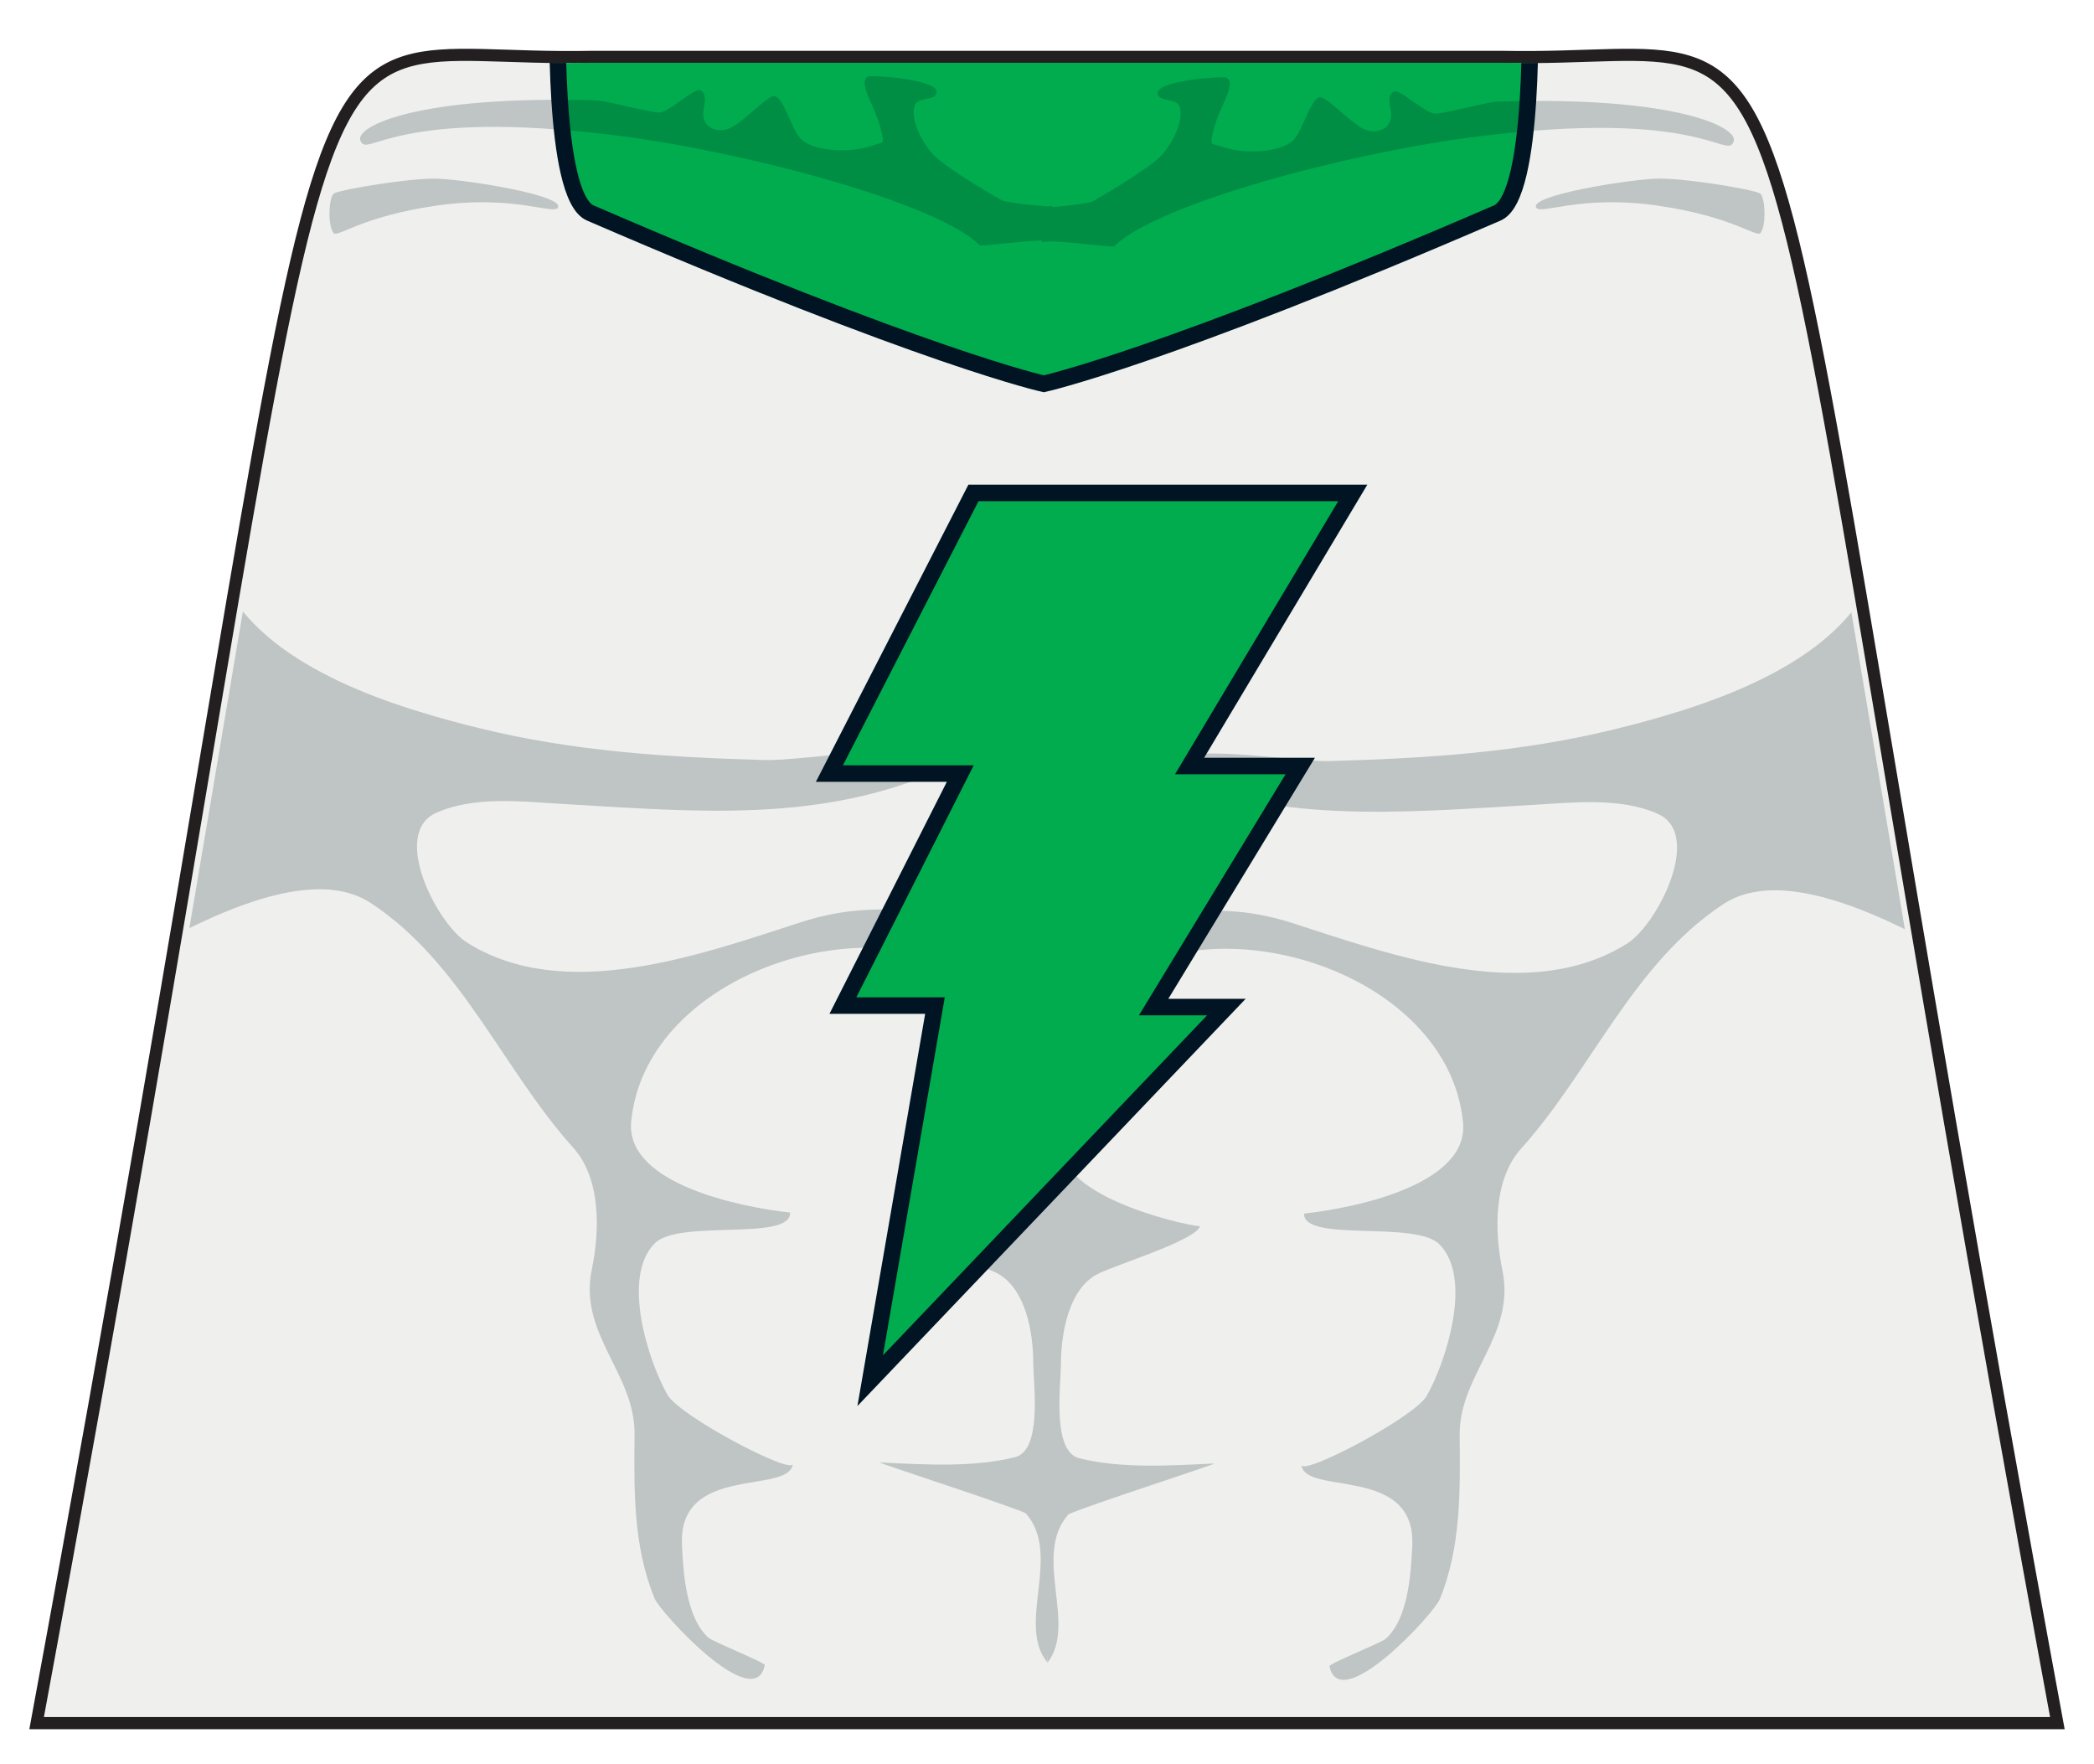
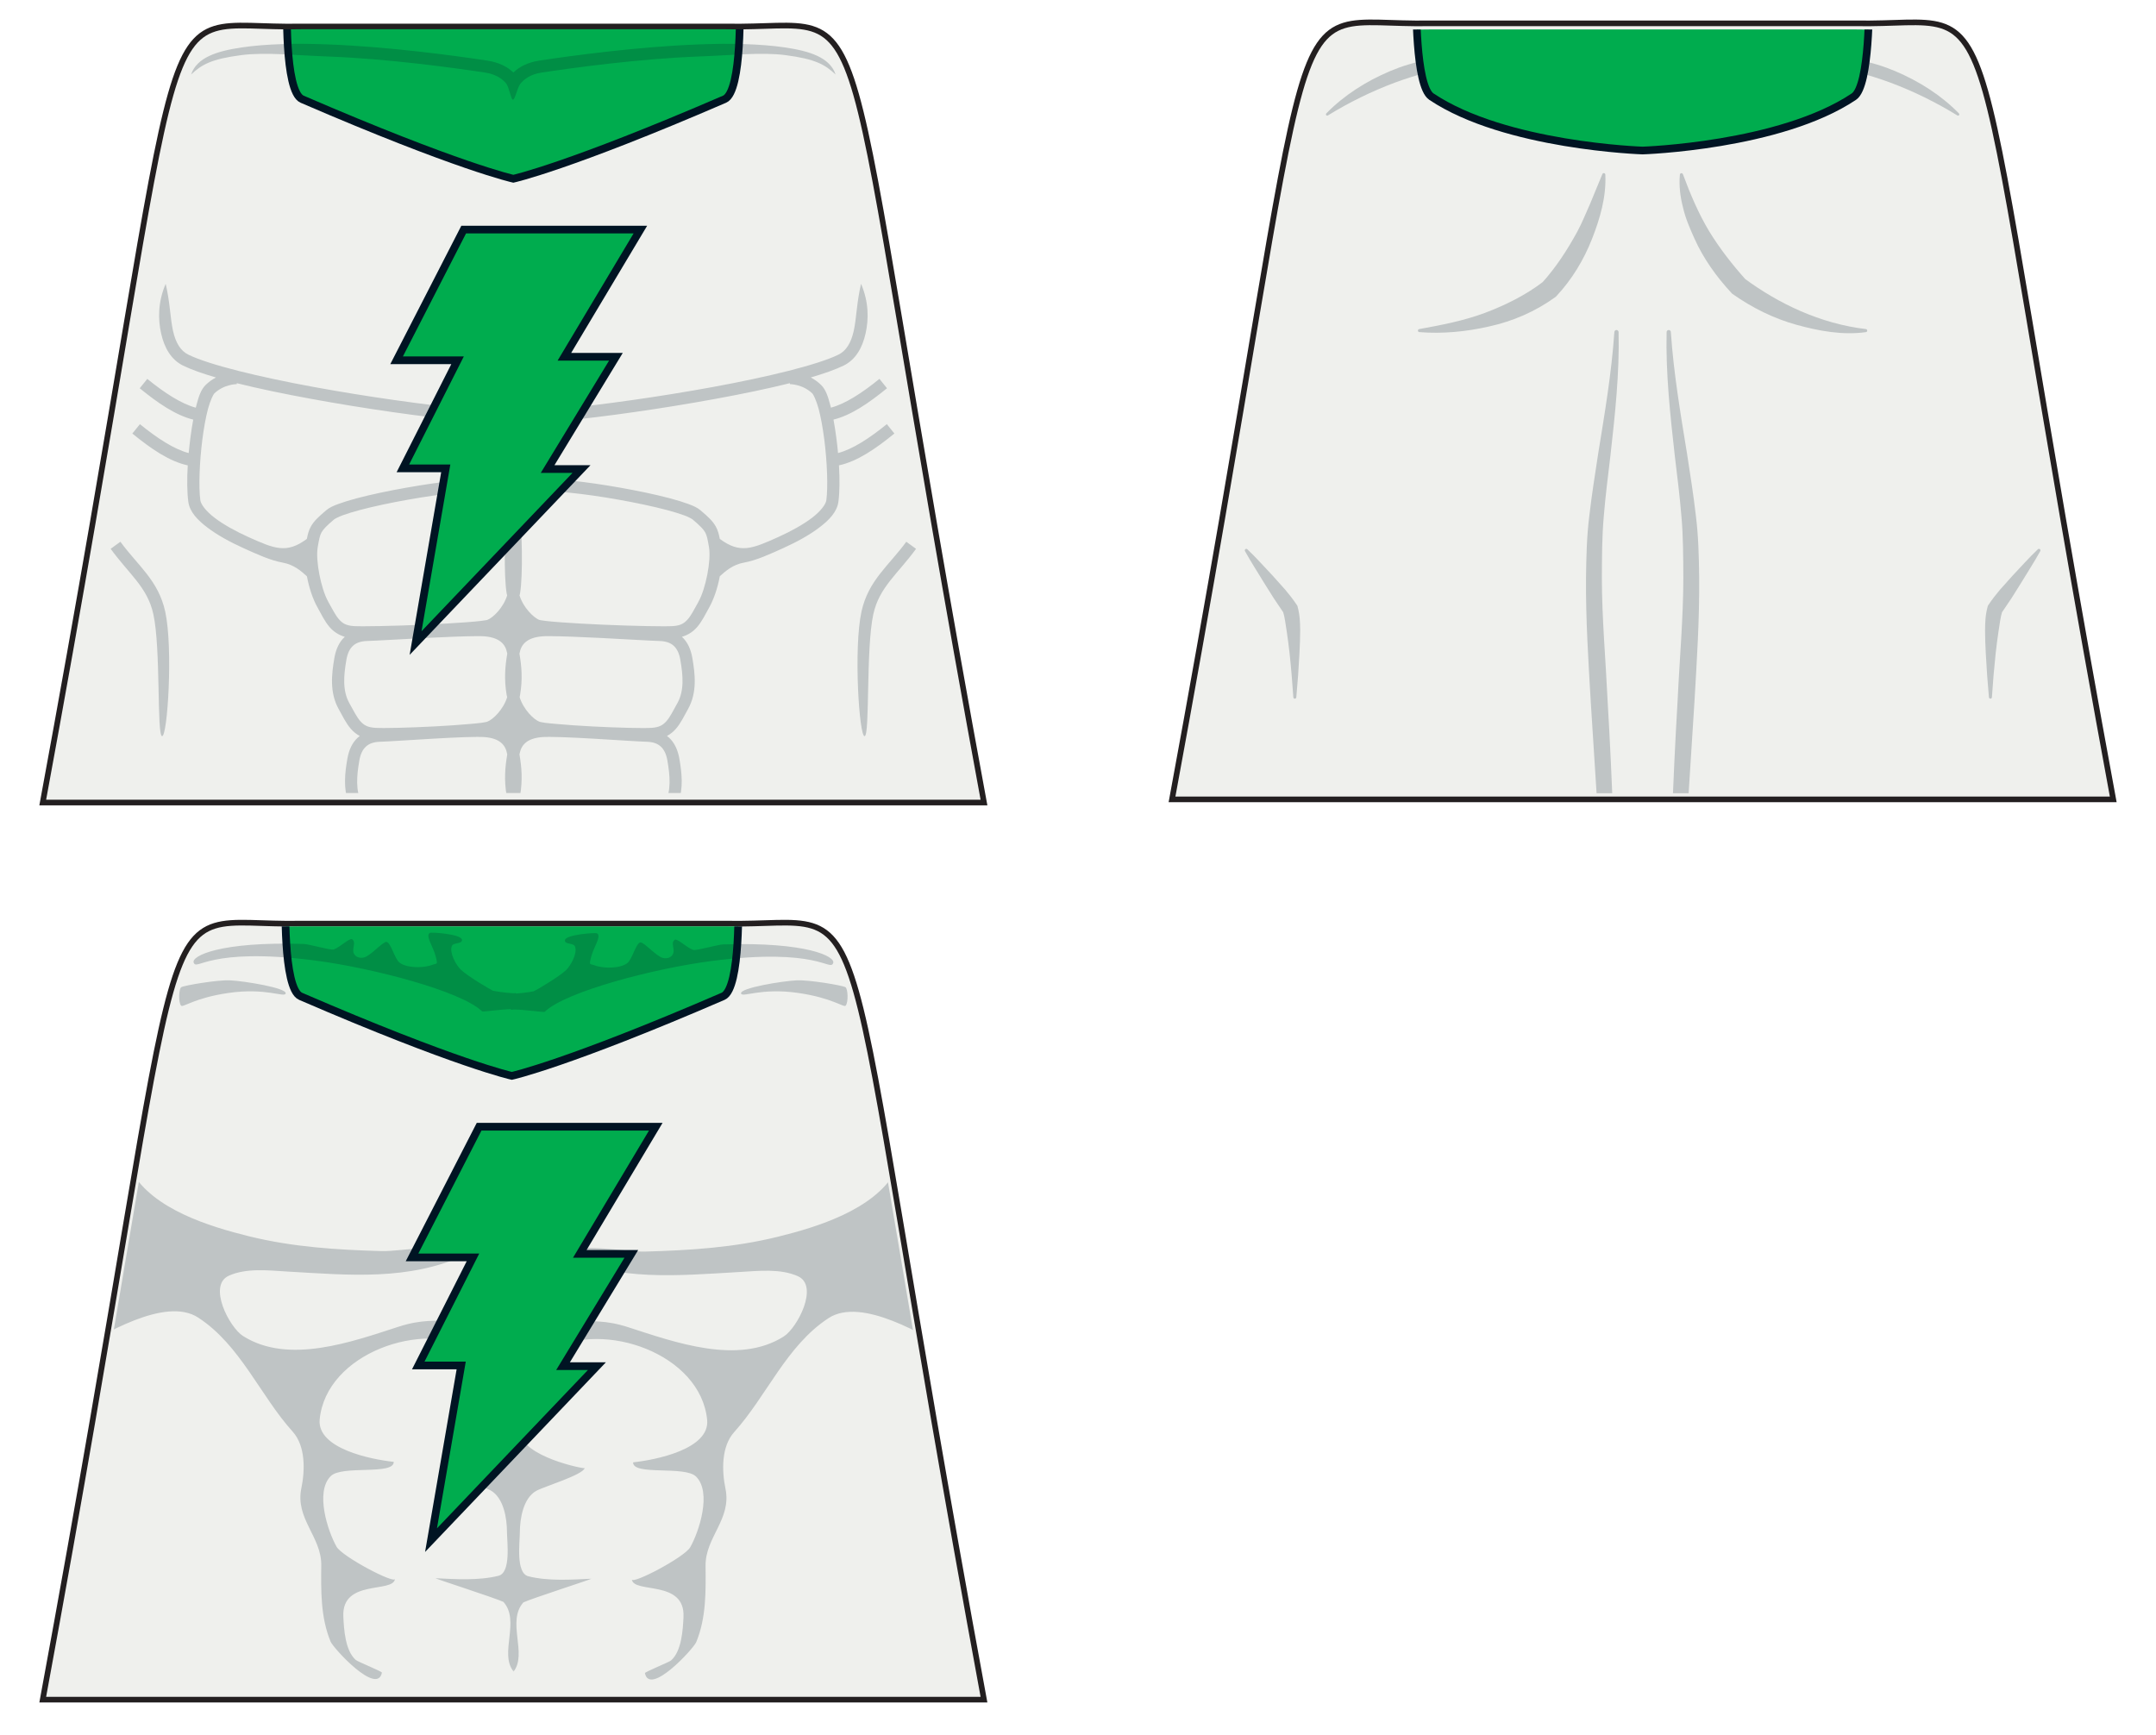
- <svg xmlns="http://www.w3.org/2000/svg" xmlns:xlink="http://www.w3.org/1999/xlink" version="1.1" x="0px" y="0px" width="53.857px" height="45.354px" viewBox="0 0.233 53.857 45.354" enable-background="new 0 0.233 53.857 45.354" xml:space="preserve" id="svg2">
-   <defs id="defs31" />
-   <g id="base">
+ <svg xmlns="http://www.w3.org/2000/svg" xmlns:xlink="http://www.w3.org/1999/xlink" version="1.1" x="0px" y="0px" width="119.049px" height="95.794px" viewBox="-1.418 0.233 119.049 95.794" enable-background="new -1.418 0.233 119.049 95.794" xml:space="preserve" id="svg2">
+   <defs id="defs83" />
+   <g id="front">
    <path id="torso_1_" connector-curvature="0" fill="#EFF0ED" stroke="#231F20" stroke-width="0.312" d="M0.942,44.551   C9.675-2.741,6.284,1.873,15.21,1.696h23.439c8.927,0.177,5.535-4.438,14.266,42.855H0.942z" />
+     <g id="front_1_">
+       <defs id="defs7">
+         <path id="clipping_mask_2_" d="M1.35,44.025C3.293,33.487,4.645,25.46,5.635,19.58C8.405,3.139,8.631,1.795,11.978,1.795     c0.332,0,0.691,0.013,1.085,0.025c0.48,0.016,1.01,0.033,1.597,0.033c0.181,0,0.365-0.002,0.557-0.006H38.65     c0.184,0.004,0.37,0.006,0.55,0.006c0.587,0,1.116-0.018,1.597-0.033c0.394-0.013,0.753-0.025,1.085-0.025     c3.348,0,3.574,1.343,6.34,17.771c0.99,5.884,2.342,13.913,4.285,24.458H1.35z" />
+       </defs>
+       <clipPath id="clipping_mask_4_">
+         <use xlink:href="#clipping_mask_2_" overflow="visible" id="use11" />
+       </clipPath>
+       <path id="collar_2_" clip-path="url(#clipping_mask_4_)" fill="#00AC4E" stroke="#001423" stroke-width="0.425" d="M39.425,0.233    H27.011h-0.167H14.432c0,0-0.162,5.048,0.833,5.478c8.623,3.728,11.663,4.393,11.663,4.393s3.039-0.665,11.663-4.393    C39.587,5.28,39.425,0.233,39.425,0.233z" />
+       <path id="muscles" connector-curvature="0" nodetypes="scscssscscssscsccsscsssscsscscccccsccccsssscsscssscssccccscsssccccccccccccssscsccccsscssscsscssssccccscccccscsscssssscccsssssccsssccsssssccsssssssssscssssssssssccsssssccssscsssccsccsssssccccssssssssssssssccccsssssccsccsssccsssccsssccscscccccssssssccsssssssssccsssssscccccscs" opacity="0.2" clip-path="url(#clipping_mask_4_)" fill="#001423" d="    M14.765,2.653c-0.204,0.003-0.408,0.01-0.606,0.016c-0.797,0.025-1.551,0.082-2.233,0.184c-1.367,0.203-2.477,0.551-2.793,1.496    c0.588-0.553,1.116-0.856,2.771-1.072c1.301-0.171,3.034,0.012,4.713,0.073c3.356,0.122,6.952,0.619,8.776,0.894    c0.594,0.09,0.964,0.379,1.15,0.612c0.152,0.224,0.257,0.858,0.352,0.88c0.127,0.028,0.236-0.629,0.417-0.875    c0.186-0.233,0.552-0.526,1.151-0.617c1.824-0.274,5.419-0.771,8.776-0.894c1.678-0.062,3.411-0.244,4.712-0.073    c1.655,0.216,2.184,0.52,2.772,1.072c-0.317-0.945-1.427-1.293-2.793-1.496c-0.684-0.102-1.438-0.158-2.233-0.184    C39.3,2.657,38.889,2.65,38.473,2.653c-0.415,0.004-0.834,0.017-1.26,0.031c-3.405,0.125-7.015,0.618-8.85,0.895    c-0.628,0.095-1.113,0.344-1.434,0.659c-0.319-0.316-0.809-0.563-1.438-0.659c-1.836-0.276-5.445-0.77-8.85-0.895    c-0.426-0.015-0.846-0.027-1.261-0.031C15.175,2.652,14.969,2.65,14.765,2.653L14.765,2.653z M7.73,15.907    c-0.43,1.003-0.427,1.951-0.251,2.74c0.176,0.79,0.551,1.451,1.208,1.773c0.457,0.224,1.084,0.443,1.82,0.659    c-0.188,0.099-0.38,0.229-0.56,0.402c-0.275,0.267-0.395,0.655-0.528,1.161c-0.009,0.033-0.018,0.07-0.026,0.104    c-0.791-0.21-1.718-0.808-2.678-1.59l-0.418,0.518c0.998,0.813,1.976,1.49,2.955,1.731c-0.06,0.318-0.112,0.656-0.157,1.004    c-0.035,0.279-0.068,0.561-0.094,0.843c-0.795-0.206-1.728-0.809-2.693-1.596l-0.419,0.518c1.033,0.842,2.046,1.541,3.06,1.758    c-0.045,0.771-0.038,1.487,0.031,2.008c0.075,0.558,0.502,1.005,1.052,1.423c0.549,0.418,1.252,0.803,1.987,1.135    c0.735,0.333,1.489,0.682,2.181,0.806c0.604,0.108,1.011,0.463,1.329,0.753c0.119,0.634,0.325,1.257,0.586,1.721    c0.219,0.392,0.395,0.774,0.68,1.099c0.204,0.232,0.479,0.421,0.826,0.523c-0.311,0.282-0.492,0.686-0.575,1.166    c-0.153,0.884-0.275,1.909,0.24,2.829c0.22,0.392,0.396,0.774,0.681,1.099c0.131,0.149,0.291,0.28,0.48,0.382    c-0.036,0.027-0.07,0.054-0.104,0.084c-0.313,0.282-0.496,0.688-0.58,1.172c-0.134,0.767-0.237,1.635,0.073,2.452h0.727    c-0.358-0.682-0.285-1.507-0.142-2.338V42.24c0.067-0.385,0.196-0.626,0.372-0.784c0.175-0.158,0.413-0.252,0.784-0.262    c0.454-0.013,1.657-0.096,2.882-0.167c1.226-0.072,2.495-0.125,2.897-0.089c0.433,0.038,0.713,0.153,0.895,0.309    c0.182,0.154,0.288,0.357,0.34,0.643c0.001,0.002,0,0.004,0,0.006c-0.115,0.666-0.186,1.401-0.031,2.29    c0.004,0.02,0.012,0.039,0.016,0.058c-0.05,0.119-0.111,0.231-0.183,0.34h0.287h0.497h0.288c-0.072-0.108-0.134-0.221-0.184-0.34    c0.004-0.019,0.012-0.038,0.016-0.058c0.155-0.889,0.084-1.624-0.031-2.29c0-0.002,0-0.004,0-0.006    c0.052-0.285,0.158-0.488,0.34-0.643c0.182-0.155,0.462-0.271,0.895-0.309c0.402-0.036,1.673,0.017,2.897,0.089    c1.225,0.071,2.429,0.154,2.882,0.167c0.371,0.01,0.609,0.104,0.784,0.262c0.176,0.158,0.305,0.399,0.372,0.784v0.005    c0.144,0.831,0.217,1.656-0.142,2.338h0.728c0.311-0.817,0.206-1.686,0.073-2.452c-0.084-0.483-0.268-0.89-0.581-1.172    c-0.033-0.03-0.068-0.057-0.104-0.084c0.189-0.102,0.351-0.232,0.481-0.382c0.285-0.324,0.46-0.707,0.68-1.099    c0.516-0.92,0.394-1.945,0.24-2.829c-0.083-0.48-0.265-0.884-0.575-1.166c0.348-0.103,0.622-0.291,0.826-0.523    c0.285-0.324,0.461-0.707,0.681-1.099c0.26-0.464,0.466-1.087,0.585-1.721c0.318-0.29,0.725-0.645,1.329-0.753    c0.691-0.124,1.445-0.473,2.181-0.806c0.735-0.332,1.438-0.717,1.987-1.135c0.55-0.418,0.977-0.865,1.052-1.423    c0.069-0.521,0.076-1.236,0.031-2.008c1.014-0.218,2.026-0.916,3.06-1.758l-0.418-0.518c-0.967,0.787-1.899,1.39-2.694,1.596    c-0.025-0.282-0.058-0.563-0.094-0.843c-0.045-0.348-0.098-0.686-0.157-1.004c0.979-0.241,1.957-0.917,2.955-1.731l-0.418-0.518    c-0.96,0.782-1.887,1.38-2.678,1.59c-0.009-0.034-0.018-0.071-0.026-0.104c-0.134-0.506-0.253-0.895-0.528-1.161    c-0.18-0.173-0.372-0.304-0.56-0.402c0.736-0.216,1.363-0.436,1.82-0.659c0.657-0.322,1.032-0.983,1.208-1.773    c0.176-0.789,0.18-1.737-0.251-2.74c-0.243,1.027-0.252,1.918-0.403,2.594c-0.15,0.676-0.42,1.109-0.847,1.318    c-1.163,0.569-3.936,1.236-6.914,1.783c-2.979,0.547-6.191,0.991-8.343,1.198c-0.588,0.057-1.042-0.184-1.412-0.592    c-0.37-0.407-1.143-1.653-1.25-2.186l-0.026,0.162l-0.031-0.162c-0.107,0.532-0.88,1.778-1.25,2.186    c-0.37,0.408-0.824,0.648-1.412,0.592c-2.151-0.207-5.363-0.651-8.342-1.198c-2.979-0.547-5.752-1.214-6.915-1.783    c-0.426-0.209-0.696-0.643-0.847-1.318S7.973,16.934,7.73,15.907L7.73,15.907z M26.93,21.252c0.157,0.502,0.411,1.001,0.779,1.407    c0.475,0.523,1.16,0.888,1.972,0.81c2.18-0.208,5.401-0.657,8.4-1.208c1.481-0.271,2.897-0.563,4.116-0.868v0.053    c0,0,0.703-0.006,1.244,0.518c0.048,0.046,0.223,0.389,0.346,0.853c0.122,0.463,0.229,1.054,0.309,1.678    c0.16,1.247,0.212,2.635,0.115,3.357c-0.031,0.232-0.309,0.608-0.795,0.979c-0.487,0.37-1.153,0.738-1.857,1.057    c-1.44,0.646-2.107,0.939-3.231,0.104c-0.05-0.258-0.104-0.47-0.22-0.68c-0.165-0.298-0.419-0.539-0.853-0.905    c-0.174-0.146-0.386-0.24-0.67-0.345c-0.284-0.105-0.629-0.21-1.02-0.314c-0.782-0.207-1.744-0.409-2.71-0.58    c-0.965-0.172-1.936-0.313-2.729-0.393c-0.397-0.04-0.749-0.062-1.041-0.068c-0.073-0.001-0.14-0.005-0.204-0.005    c-0.194,0-0.357,0.014-0.507,0.058c-0.494,0.145-0.881,0.287-1.188,0.518c-0.099,0.074-0.182,0.162-0.257,0.257    c-0.075-0.095-0.162-0.183-0.261-0.257c-0.307-0.23-0.694-0.373-1.188-0.518c-0.15-0.044-0.313-0.058-0.508-0.058    c-0.064,0-0.131,0.004-0.204,0.005c-0.292,0.006-0.644,0.028-1.04,0.068c-0.794,0.08-1.766,0.221-2.73,0.393    c-0.966,0.171-1.927,0.373-2.709,0.58c-0.392,0.104-0.736,0.209-1.021,0.314c-0.283,0.104-0.496,0.198-0.669,0.345    c-0.435,0.366-0.688,0.607-0.853,0.905c-0.116,0.21-0.171,0.422-0.22,0.68c-1.125,0.835-1.792,0.542-3.232-0.104    c-0.704-0.318-1.37-0.687-1.856-1.057c-0.487-0.37-0.765-0.746-0.795-0.979c-0.098-0.723-0.045-2.11,0.114-3.357    c0.08-0.624,0.187-1.215,0.309-1.678c0.123-0.464,0.298-0.807,0.346-0.853c0.542-0.523,1.245-0.518,1.245-0.518v-0.053    c1.219,0.305,2.635,0.597,4.116,0.868c2.999,0.551,6.22,1,8.399,1.208c0.812,0.078,1.498-0.287,1.972-0.81    C26.514,22.253,26.773,21.754,26.93,21.252L26.93,21.252z M24.786,27.376c0.265-0.006,0.468,0.015,0.508,0.026    c0.467,0.136,0.785,0.267,0.973,0.408c0.188,0.141,0.273,0.274,0.324,0.554c0.001,0.005-0.001,0.017,0,0.021    c-0.139,0.961-0.204,3.627-0.031,4.623c0.006,0.036,0.019,0.069,0.026,0.104c-0.206,0.672-0.777,1.24-1.109,1.36    c0.016-0.006-0.151,0.028-0.36,0.052c-0.209,0.024-0.488,0.05-0.811,0.073c-0.646,0.048-1.468,0.095-2.307,0.131    c-1.679,0.074-3.46,0.108-3.886,0.079c-0.429-0.031-0.622-0.155-0.816-0.377c-0.193-0.221-0.365-0.564-0.597-0.979v-0.005    c-0.395-0.705-0.701-2.266-0.575-2.991v-0.006c0.075-0.43,0.115-0.644,0.21-0.815c0.095-0.173,0.276-0.363,0.695-0.717    c0.04-0.033,0.223-0.136,0.476-0.229s0.58-0.193,0.957-0.293c0.755-0.201,1.706-0.401,2.657-0.57s1.907-0.305,2.678-0.382    C24.183,27.406,24.522,27.382,24.786,27.376L24.786,27.376z M29.07,27.376c0.265,0.006,0.604,0.029,0.988,0.068    c0.771,0.077,1.727,0.212,2.678,0.382c0.951,0.169,1.902,0.369,2.657,0.569c0.377,0.101,0.704,0.199,0.957,0.293    s0.436,0.196,0.476,0.23c0.419,0.354,0.601,0.544,0.696,0.717c0.095,0.172,0.135,0.386,0.209,0.815v0.005    c0.126,0.727-0.181,2.287-0.575,2.992v0.005c-0.231,0.413-0.402,0.758-0.597,0.979s-0.388,0.346-0.815,0.376    c-0.427,0.03-2.208-0.005-3.887-0.078c-0.839-0.037-1.661-0.083-2.306-0.131c-0.323-0.023-0.602-0.049-0.812-0.073    c-0.209-0.023-0.376-0.058-0.36-0.053c-0.332-0.119-0.903-0.688-1.109-1.359c0.009-0.035,0.021-0.069,0.026-0.104    c0.174-0.996,0.108-3.662-0.031-4.624c0.001-0.005-0.001-0.017,0-0.021c0.052-0.28,0.137-0.413,0.324-0.555    c0.188-0.141,0.506-0.271,0.973-0.408C28.602,27.391,28.805,27.37,29.07,27.376L29.07,27.376z M5.23,30.149L4.692,30.54    c1.027,1.409,2.031,2.12,2.358,3.609c0.417,1.896,0.184,6.697,0.481,6.736s0.618-4.852,0.173-6.883    C7.326,32.281,6.193,31.468,5.23,30.149L5.23,30.149z M48.626,30.149c-0.963,1.319-2.096,2.132-2.474,3.854    c-0.446,2.031-0.126,6.922,0.172,6.883c0.299-0.039,0.065-4.84,0.481-6.736c0.327-1.489,1.331-2.2,2.359-3.609L48.626,30.149z     M24.881,35.363c0.214-0.001,0.377,0.002,0.476,0.011c0.433,0.039,0.713,0.159,0.895,0.313s0.288,0.353,0.34,0.639    c0.001,0.001,0,0.003,0,0.005c-0.115,0.667-0.186,1.406-0.031,2.296c0.006,0.036,0.019,0.069,0.026,0.104    c-0.206,0.672-0.777,1.24-1.109,1.36c-0.003,0.001-0.137,0.033-0.313,0.058c-0.177,0.023-0.413,0.044-0.68,0.067    c-0.534,0.048-1.212,0.095-1.904,0.131c-1.384,0.073-2.854,0.109-3.289,0.078c-0.429-0.03-0.627-0.155-0.821-0.376    c-0.194-0.222-0.364-0.568-0.597-0.983c-0.388-0.693-0.315-1.533-0.167-2.385v-0.006c0.066-0.381,0.196-0.627,0.371-0.784    c0.176-0.158,0.419-0.251,0.79-0.262c0.451-0.012,1.828-0.096,3.232-0.167C23.151,35.408,24.237,35.366,24.881,35.363    L24.881,35.363z M28.699,35.363c0.079-0.002,0.17,0,0.276,0c0.644,0.004,1.729,0.046,2.783,0.1    c1.403,0.071,2.781,0.155,3.232,0.167c0.371,0.011,0.614,0.104,0.789,0.262c0.175,0.157,0.305,0.403,0.371,0.784v0.006    c0.148,0.852,0.222,1.691-0.167,2.385c-0.232,0.415-0.401,0.762-0.596,0.983c-0.195,0.221-0.394,0.346-0.821,0.376    c-0.436,0.031-1.906-0.005-3.29-0.078c-0.692-0.036-1.37-0.083-1.904-0.131c-0.267-0.023-0.503-0.044-0.68-0.067    c-0.176-0.024-0.311-0.057-0.313-0.058c-0.331-0.12-0.897-0.689-1.104-1.36c0.007-0.035,0.015-0.068,0.021-0.104    c0.155-0.89,0.084-1.629-0.031-2.296c0-0.002,0-0.003,0-0.005c0.052-0.286,0.158-0.484,0.34-0.639s0.462-0.274,0.895-0.313    C28.55,35.369,28.619,35.365,28.699,35.363L28.699,35.363z" />
+       <polygon id="logo_1_" clip-path="url(#clipping_mask_4_)" fill="#00AC4E" stroke="#001423" stroke-width="0.425" points="    33.942,12.911 24.186,12.911 20.481,20.129 23.847,20.129 20.828,26.096 23.196,26.096 21.53,35.743 30.691,26.134 28.82,26.134     32.592,19.934 29.746,19.934   " />
+     </g>
  </g>
-   <g id="design">
-     <defs id="defs7">
-       <path id="clipping_mask_2_" d="M1.35,44.025C3.293,33.487,4.645,25.46,5.635,19.58C8.405,3.139,8.631,1.795,11.978,1.795    c0.332,0,0.691,0.013,1.085,0.025c0.48,0.016,1.01,0.033,1.597,0.033c0.181,0,0.365-0.002,0.557-0.006H38.65    c0.184,0.004,0.37,0.006,0.55,0.006c0.587,0,1.116-0.018,1.597-0.033c0.394-0.013,0.753-0.025,1.085-0.025    c3.348,0,3.574,1.343,6.34,17.771c0.99,5.884,2.342,13.913,4.285,24.458H1.35z" />
-     </defs>
-     <clipPath id="clipping_mask_1_">
-       <use xlink:href="#clipping_mask_2_" overflow="visible" id="use11" />
-     </clipPath>
-     <path clip-path="url(#clipping_mask_1_)" fill="#00AC4E" stroke="#001423" stroke-width="0.425" d="M39.342,0.233H26.929h-0.167   H14.35c0,0-0.162,5.048,0.833,5.478c8.623,3.728,11.663,4.393,11.663,4.393s3.039-0.665,11.663-4.393   C39.504,5.28,39.342,0.233,39.342,0.233z" id="path13" />
-     <g opacity="0.2" clip-path="url(#clipping_mask_1_)" id="g15">
-       <g id="g17">
-         <path fill="#001423" d="M39.502,5.555c0.069,0.241,1.086-0.33,3.15-0.031c1.917,0.278,2.526,0.83,2.629,0.699     c0.155-0.201,0.119-0.939-0.016-1.017c-0.174-0.102-2.008-0.409-2.686-0.378C41.791,4.865,39.414,5.25,39.502,5.555z" id="path19" />
-         <path fill="#001423" d="M14.356,5.555c-0.069,0.241-1.086-0.33-3.15-0.031c-1.917,0.278-2.527,0.83-2.629,0.699     C8.421,6.022,8.458,5.284,8.591,5.207c0.174-0.102,2.009-0.409,2.686-0.378C12.067,4.865,14.443,5.25,14.356,5.555z" id="path21" />
+   <g id="back_1_">
+     <path id="torso_2_" connector-curvature="0" fill="#EFF0ED" stroke="#231F20" stroke-width="0.312" d="M63.298,44.376   C72.03-2.917,68.639,1.697,77.565,1.521h23.439c8.927,0.176,5.535-4.438,14.266,42.855H63.298z" />
+     <g id="back">
+       <defs id="defs19">
+         <path id="clipping_mask_1_" d="M63.706,44.036c1.942-10.538,3.295-18.564,4.285-24.444c2.77-16.441,2.995-17.785,6.343-17.785     c0.332,0,0.691,0.013,1.085,0.025c0.48,0.016,1.01,0.033,1.597,0.033c0.181,0,0.365-0.002,0.557-0.006h23.434     c0.184,0.004,0.37,0.006,0.55,0.006c0.587,0,1.116-0.018,1.597-0.033c0.394-0.013,0.753-0.025,1.085-0.025     c3.348,0,3.574,1.343,6.34,17.771c0.99,5.883,2.342,13.913,4.285,24.458H63.706z" />
+       </defs>
+       <clipPath id="clipping_mask_5_">
+         <use xlink:href="#clipping_mask_1_" overflow="visible" id="use23" />
+       </clipPath>
+       <g id="muscles_2_" opacity="0.2" clip-path="url(#clipping_mask_5_)">
+         <g id="g26">
+           <path fill="#001423" d="M71.815,6.498c0.988-1.014,2.21-1.781,3.519-2.336c1.305-0.549,2.765-0.866,4.18-0.618      c0.039,0.007,0.065,0.044,0.059,0.083c-0.005,0.029-0.027,0.051-0.055,0.058c-1.364,0.334-2.654,0.642-3.931,1.116      c-1.269,0.477-2.5,1.08-3.68,1.805c-0.032,0.022-0.077,0.015-0.1-0.018C71.789,6.561,71.795,6.522,71.815,6.498z" id="path28" />
+         </g>
+         <g id="g30">
+           <path fill="#001423" d="M76.954,18.405c1.239-0.226,2.462-0.461,3.622-0.894c1.153-0.436,2.26-0.987,3.228-1.729l-0.061,0.055      c0.763-0.847,1.384-1.807,1.931-2.808c0.275-0.502,0.478-1.036,0.717-1.559l0.666-1.616l0.004-0.01      c0.019-0.043,0.067-0.064,0.111-0.046c0.031,0.013,0.051,0.043,0.053,0.075c0.056,1.23-0.29,2.42-0.738,3.559      c-0.449,1.143-1.101,2.226-1.948,3.136l-0.046,0.05l-0.048,0.034c-1.09,0.789-2.341,1.324-3.624,1.606      c-1.281,0.294-2.581,0.417-3.868,0.315c-0.046-0.004-0.081-0.044-0.077-0.091c0.003-0.039,0.032-0.069,0.068-0.076      L76.954,18.405z" id="path32" />
+         </g>
+         <g id="g34">
+           <path fill="#001423" d="M86.851,45.763l-0.433-6.8c-0.132-2.267-0.278-4.535-0.26-6.836c0.016-1.143,0.038-2.282,0.186-3.44      c0.132-1.141,0.312-2.265,0.483-3.388c0.363-2.242,0.743-4.474,0.896-6.732c0.004-0.065,0.06-0.115,0.124-0.111      c0.062,0.004,0.108,0.055,0.11,0.115c0.052,2.287-0.198,4.565-0.451,6.822c-0.136,1.127-0.277,2.253-0.369,3.372      c-0.098,1.102-0.098,2.238-0.104,3.366c0.002,2.244,0.21,4.51,0.316,6.778c0.135,2.268,0.236,4.538,0.33,6.809      c0.011,0.229-0.167,0.423-0.396,0.433C87.058,46.161,86.866,45.988,86.851,45.763z" id="path36" />
+         </g>
+         <g id="g38">
+           <path fill="#001423" d="M67.456,30.564c0.498,0.472,0.947,0.981,1.416,1.477l0.682,0.763c0.224,0.266,0.423,0.517,0.635,0.836      l0.031,0.047l0.012,0.044c0.134,0.498,0.136,0.89,0.143,1.315c0,0.417-0.019,0.83-0.039,1.241      c-0.041,0.821-0.101,1.638-0.175,2.454c-0.004,0.046-0.044,0.079-0.09,0.075c-0.04-0.004-0.072-0.038-0.074-0.077      c-0.055-0.814-0.122-1.629-0.209-2.437c-0.045-0.403-0.097-0.807-0.156-1.202c-0.062-0.384-0.112-0.813-0.206-1.101l0.043,0.091      l-0.549-0.814l-0.54-0.86c-0.35-0.584-0.725-1.149-1.054-1.75c-0.021-0.041-0.007-0.092,0.033-0.113      C67.39,30.533,67.429,30.54,67.456,30.564z" id="path40" />
+         </g>
+         <g id="g42">
+           <path fill="#001423" d="M106.659,6.606c-1.18-0.726-2.411-1.329-3.68-1.805c-1.276-0.474-2.566-0.781-3.931-1.116      c-0.039-0.009-0.063-0.048-0.054-0.087c0.007-0.029,0.03-0.05,0.058-0.055c1.415-0.248,2.875,0.068,4.18,0.618      c1.309,0.556,2.53,1.323,3.519,2.336c0.027,0.028,0.026,0.073-0.001,0.101C106.725,6.622,106.686,6.623,106.659,6.606z" id="path44" />
+         </g>
+         <g id="g46">
+           <path fill="#001423" d="M101.614,18.574c-1.295,0.18-2.589-0.063-3.838-0.406c-1.256-0.347-2.445-0.94-3.521-1.697l-0.03-0.021      l-0.031-0.034c-0.83-0.894-1.553-1.9-2.051-3.015c-0.249-0.555-0.495-1.115-0.629-1.71c-0.154-0.587-0.229-1.198-0.173-1.817      c0.005-0.047,0.047-0.082,0.094-0.078c0.034,0.003,0.063,0.029,0.074,0.059c0.41,1.104,0.859,2.167,1.446,3.144      c0.596,0.973,1.288,1.857,2.033,2.687l-0.094-0.084c1.897,1.404,4.203,2.505,6.717,2.803c0.047,0.005,0.08,0.048,0.074,0.094      C101.682,18.539,101.651,18.569,101.614,18.574z" id="path48" />
+         </g>
+         <g id="g50">
+           <path fill="#001423" d="M90.886,45.718c0.094-2.271,0.195-4.541,0.33-6.809c0.106-2.269,0.314-4.534,0.316-6.778      c-0.007-1.128-0.007-2.265-0.104-3.366c-0.092-1.119-0.233-2.245-0.369-3.372c-0.253-2.257-0.503-4.536-0.451-6.822      c0.001-0.065,0.055-0.116,0.12-0.115c0.062,0.001,0.11,0.051,0.114,0.111c0.152,2.259,0.532,4.491,0.896,6.732      c0.172,1.123,0.352,2.247,0.483,3.388c0.147,1.158,0.17,2.298,0.186,3.44c0.019,2.301-0.128,4.569-0.26,6.836l-0.433,6.8      c-0.015,0.229-0.212,0.402-0.44,0.388C91.049,46.136,90.878,45.943,90.886,45.718z" id="path52" />
+         </g>
+         <g id="g54">
+           <path fill="#001423" d="M111.241,30.665c-0.329,0.601-0.704,1.166-1.054,1.75l-0.54,0.86l-0.549,0.814l0.043-0.091      c-0.094,0.287-0.145,0.717-0.206,1.101c-0.06,0.396-0.111,0.799-0.156,1.202c-0.087,0.808-0.154,1.622-0.209,2.437      c-0.003,0.045-0.041,0.08-0.087,0.077c-0.041-0.002-0.073-0.035-0.077-0.075c-0.074-0.816-0.134-1.633-0.175-2.454      c-0.021-0.411-0.039-0.824-0.039-1.241c0.007-0.426,0.009-0.817,0.143-1.315l0.012-0.044l0.031-0.047      c0.212-0.319,0.411-0.57,0.635-0.836l0.682-0.763c0.469-0.495,0.918-1.005,1.416-1.477c0.034-0.031,0.086-0.029,0.118,0.004      C111.254,30.594,111.258,30.634,111.241,30.665z" id="path56" />
+         </g>
      </g>
-       <path fill="#001423" d="M15.929,3.727c3.214,0.41,8.146,1.707,9.271,2.814c0.037,0.037,1.031-0.11,1.593-0.123v0.036h0.043    c0.051-0.002,0.1-0.012,0.15-0.012c0.543,0,1.633,0.164,1.672,0.125c1.123-1.107,6.057-2.405,9.271-2.814    c5.844-0.744,6.468,0.592,6.659,0.125c0.147-0.36-1.45-1.177-6.071-1.033c-0.302,0.01-1.495,0.359-1.659,0.305    c-0.352-0.118-0.889-0.665-1.026-0.557c-0.229,0.18,0.028,0.494-0.083,0.766c-0.084,0.21-0.334,0.293-0.574,0.231    c-0.364-0.094-1.049-0.896-1.24-0.855c-0.234,0.051-0.443,0.907-0.692,1.124c-0.35,0.306-1.291,0.35-1.854,0.133    c-0.232-0.089-0.299,0.046-0.156-0.489c0.141-0.535,0.581-1.119,0.309-1.272c-0.077-0.044-1.748,0.066-1.767,0.387    c-0.014,0.248,0.477,0.125,0.56,0.348c0.141,0.379-0.24,1.044-0.487,1.289c-0.381,0.377-1.741,1.167-1.79,1.176    c-0.369,0.075-0.779,0.112-0.989,0.127V5.531c-0.08,0.005-0.13,0.008-0.13,0.008s-0.61-0.031-1.132-0.137    c-0.049-0.009-1.409-0.799-1.79-1.176c-0.247-0.244-0.629-0.909-0.487-1.289c0.083-0.223,0.573-0.1,0.56-0.348    c-0.019-0.321-1.689-0.431-1.767-0.387c-0.272,0.153,0.167,0.737,0.309,1.272c0.142,0.536,0.076,0.4-0.156,0.489    c-0.563,0.217-1.505,0.173-1.854-0.133c-0.25-0.216-0.458-1.073-0.692-1.124c-0.192-0.042-0.876,0.761-1.24,0.855    c-0.241,0.062-0.49-0.021-0.575-0.231c-0.11-0.271,0.147-0.585-0.082-0.766c-0.139-0.108-0.675,0.439-1.026,0.557    c-0.164,0.054-1.358-0.295-1.659-0.305C10.72,2.674,9.123,3.491,9.27,3.851C9.461,4.319,10.085,2.983,15.929,3.727z" id="path23" />
-       <path fill="#001423" d="M47.999,15.428c-1.19,2.065-4.269,3.02-6.484,3.564c-2.415,0.594-4.831,0.745-7.308,0.815    c-1.137,0.032-3.854-0.573-4.656,0.205c3.18,1.439,6.4,1.124,9.877,0.922c1.026-0.06,2.243-0.202,3.21,0.231    c1.181,0.53-0.021,2.851-0.785,3.333c-2.509,1.587-6.005,0.318-8.576-0.513c-1.257-0.406-2.011-0.332-3.326-0.333    c-1.573,0-1.813-0.657-3.017-1.105c-0.002,0.065-0.003,0.131-0.004,0.196c-0.003-0.074-0.003-0.149-0.005-0.223    c-1.204,0.449-1.443,1.105-3.017,1.105c-1.316,0.001-2.069-0.073-3.326,0.333c-2.571,0.831-6.068,2.1-8.577,0.513    c-0.763-0.482-1.966-2.804-0.784-3.333c0.967-0.434,2.184-0.291,3.209-0.231c3.478,0.202,6.698,0.517,9.877-0.922    c-0.801-0.778-3.519-0.173-4.655-0.205c-2.477-0.07-4.894-0.221-7.308-0.815c-2.216-0.545-5.295-1.5-6.485-3.564    c-1.268,3.229-2.173,6.643-3.247,9.942c1.61-0.913,5.089-3.084,6.92-1.887c2.327,1.522,3.413,4.299,5.208,6.291    c0.719,0.797,0.688,2.135,0.481,3.134c-0.346,1.671,1.112,2.675,1.1,4.236c-0.014,1.434-0.04,2.876,0.514,4.226    c0.147,0.36,2.571,3.008,2.835,1.717c0.014-0.065-1.331-0.604-1.441-0.7c-0.588-0.517-0.655-1.687-0.689-2.398    c-0.098-2.085,2.76-1.279,2.852-2.078c-0.033,0.284-2.912-1.228-3.226-1.779c-0.481-0.848-1.2-3.026-0.321-3.899    c0.62-0.62,3.496-0.035,3.478-0.787c-1.249-0.135-4.248-0.728-4.089-2.346c0.359-3.647,5.691-5.51,8.671-3.859    c1.654,0.917,1.75,2.873,1.629,4.573c-0.093,1.317-3.521,2.012-3.539,1.95c0.116,0.384,2.253,1.02,2.673,1.255    c0.722,0.403,0.906,1.533,0.908,2.294c0.001,0.547,0.238,2.248-0.471,2.425c-1.094,0.274-2.361,0.187-3.478,0.135    c-0.016,0.024,3.299,1.093,3.753,1.306c0.94,1.052-0.236,2.842,0.547,3.824c0.002-0.066,0.002-0.135,0.004-0.201    c0.002,0.075,0.003,0.152,0.005,0.228c0.783-0.982-0.395-2.772,0.547-3.824c0.453-0.213,3.769-1.281,3.753-1.306    c-1.116,0.052-2.384,0.14-3.478-0.135c-0.709-0.177-0.472-1.878-0.471-2.425c0.002-0.761,0.186-1.891,0.908-2.294    c0.42-0.235,2.557-0.871,2.673-1.255c-0.019,0.062-3.446-0.633-3.54-1.95c-0.12-1.7-0.025-3.656,1.63-4.573    c2.979-1.65,8.312,0.212,8.671,3.859c0.158,1.618-2.84,2.211-4.089,2.346c-0.019,0.752,2.857,0.167,3.478,0.787    c0.879,0.873,0.16,3.052-0.322,3.899c-0.313,0.552-3.191,2.063-3.225,1.779c0.092,0.799,2.949-0.007,2.852,2.078    c-0.034,0.712-0.102,1.882-0.689,2.398c-0.11,0.096-1.455,0.635-1.441,0.7c0.264,1.291,2.688-1.356,2.835-1.717    c0.554-1.35,0.526-2.792,0.514-4.226c-0.013-1.562,1.445-2.565,1.1-4.236c-0.206-0.999-0.237-2.337,0.481-3.134    c1.795-1.992,2.881-4.769,5.207-6.291c1.831-1.198,5.311,0.974,6.92,1.887C50.173,22.072,49.266,18.657,47.999,15.428z" id="path25" />
+       <path id="collar_1_" clip-path="url(#clipping_mask_5_)" fill="#00AC4E" stroke="#001423" stroke-width="0.425" d="M101.78,0.233    H89.367h-0.083h-0.083H76.788c0,0-0.067,4.733,0.833,5.336c4.081,2.733,11.663,2.976,11.663,2.976v0c0,0,7.582-0.242,11.663-2.975    C101.847,4.966,101.78,0.233,101.78,0.233z" />
    </g>
-     <polygon clip-path="url(#clipping_mask_1_)" fill="#00AC4E" stroke="#001423" stroke-width="0.425" points="34.793,12.911    25.037,12.911 21.332,20.129 24.698,20.129 21.679,26.096 24.047,26.096 22.381,35.743 31.542,26.134 29.671,26.134 33.442,19.934    30.596,19.934  " id="polygon27" />
+   </g>
+   <g id="front-alt_1_">
+     <path id="torso_3_" connector-curvature="0" fill="#EFF0ED" stroke="#231F20" stroke-width="0.312" d="M0.942,94.092   C9.675,46.799,6.284,51.414,15.21,51.237h23.439c8.927,0.178,5.535-4.438,14.266,42.855H0.942z" />
+     <g id="front-alt">
+       <defs id="defs62">
+         <path id="clipping_mask_3_" d="M1.35,93.566c1.942-10.538,3.295-18.564,4.285-24.444c2.77-16.441,2.995-17.785,6.343-17.785     c0.332,0,0.691,0.013,1.085,0.025c0.48,0.016,1.01,0.033,1.597,0.033c0.181,0,0.365-0.002,0.557-0.006H38.65     c0.184,0.004,0.37,0.006,0.55,0.006c0.587,0,1.116-0.018,1.597-0.033c0.394-0.013,0.753-0.025,1.085-0.025     c3.348,0,3.574,1.343,6.34,17.771c0.99,5.884,2.342,13.913,4.285,24.458H1.35z" />
+       </defs>
+       <clipPath id="clipping_mask_6_">
+         <use xlink:href="#clipping_mask_3_" overflow="visible" id="use66" />
+       </clipPath>
+       <path id="collar" clip-path="url(#clipping_mask_6_)" fill="#00AC4E" stroke="#001423" stroke-width="0.425" d="M39.342,49.774    H26.928h-0.166H14.35c0,0-0.162,5.048,0.832,5.478c8.623,3.729,11.663,4.393,11.663,4.393s3.039-0.664,11.663-4.393    C39.504,54.821,39.342,49.774,39.342,49.774z" />
+       <g id="muscles_1_" opacity="0.2" clip-path="url(#clipping_mask_6_)">
+         <g id="g70">
+           <path fill="#001423" d="M39.502,55.096c0.069,0.241,1.086-0.33,3.15-0.031c1.917,0.278,2.526,0.83,2.629,0.699      c0.155-0.201,0.119-0.939-0.016-1.016c-0.174-0.102-2.008-0.41-2.686-0.379C41.791,54.406,39.414,54.791,39.502,55.096z" id="path72" />
+           <path fill="#001423" d="M14.356,55.096c-0.069,0.241-1.087-0.33-3.15-0.031c-1.918,0.278-2.527,0.83-2.629,0.699      c-0.156-0.201-0.119-0.939,0.014-1.016c0.175-0.102,2.01-0.41,2.687-0.379C12.067,54.406,14.442,54.791,14.356,55.096z" id="path74" />
+         </g>
+         <path fill="#001423" d="M15.929,53.268c3.214,0.41,8.146,1.707,9.271,2.814c0.037,0.037,1.031-0.109,1.593-0.123v0.035h0.043     c0.051-0.002,0.1-0.012,0.15-0.012c0.543,0,1.633,0.164,1.672,0.126c1.123-1.107,6.057-2.405,9.271-2.814     c5.844-0.743,6.468,0.593,6.659,0.124c0.147-0.359-1.45-1.177-6.071-1.033c-0.302,0.01-1.495,0.359-1.659,0.305     c-0.352-0.117-0.889-0.664-1.026-0.557c-0.229,0.18,0.028,0.494-0.083,0.766c-0.084,0.21-0.334,0.293-0.574,0.231     c-0.364-0.094-1.049-0.896-1.24-0.854c-0.234,0.051-0.443,0.906-0.692,1.123c-0.35,0.306-1.291,0.35-1.854,0.133     c-0.232-0.089-0.299,0.047-0.156-0.489c0.141-0.535,0.581-1.118,0.309-1.272c-0.077-0.043-1.748,0.066-1.767,0.388     c-0.014,0.247,0.477,0.124,0.56,0.348c0.141,0.38-0.24,1.044-0.487,1.288c-0.381,0.377-1.741,1.168-1.79,1.177     c-0.369,0.075-0.779,0.112-0.989,0.128v-0.025c-0.08,0.005-0.13,0.008-0.13,0.008s-0.61-0.031-1.132-0.137     c-0.049-0.01-1.409-0.799-1.79-1.176c-0.247-0.244-0.629-0.91-0.487-1.289c0.083-0.223,0.573-0.1,0.56-0.348     c-0.019-0.32-1.689-0.432-1.767-0.387c-0.272,0.152,0.167,0.736,0.309,1.271s0.076,0.4-0.156,0.489     c-0.563,0.218-1.505,0.173-1.854-0.133c-0.25-0.216-0.458-1.073-0.692-1.124c-0.192-0.041-0.876,0.762-1.24,0.855     c-0.241,0.063-0.49-0.021-0.575-0.231c-0.11-0.271,0.147-0.585-0.082-0.766c-0.139-0.108-0.675,0.439-1.026,0.558     c-0.164,0.054-1.358-0.295-1.659-0.305c-4.621-0.145-6.219,0.673-6.071,1.033C9.461,53.86,10.085,52.524,15.929,53.268z" id="path76" />
+         <path fill="#001423" d="M47.999,64.97c-1.19,2.064-4.269,3.02-6.484,3.564c-2.415,0.594-4.831,0.744-7.308,0.814     c-1.137,0.032-3.854-0.573-4.656,0.205c3.18,1.439,6.4,1.124,9.877,0.922c1.026-0.059,2.243-0.201,3.21,0.232     c1.181,0.529-0.021,2.851-0.785,3.333c-2.509,1.587-6.005,0.318-8.576-0.513c-1.257-0.406-2.011-0.332-3.326-0.333     c-1.573,0-1.813-0.657-3.017-1.105c-0.002,0.065-0.003,0.132-0.004,0.196c-0.003-0.074-0.003-0.148-0.005-0.223     c-1.204,0.449-1.443,1.105-3.017,1.105c-1.316,0.001-2.069-0.073-3.326,0.333c-2.571,0.831-6.068,2.1-8.577,0.513     c-0.763-0.482-1.966-2.804-0.784-3.334c0.967-0.434,2.184-0.291,3.209-0.23c3.478,0.201,6.698,0.517,9.877-0.923     c-0.801-0.778-3.519-0.173-4.655-0.205c-2.477-0.069-4.894-0.222-7.308-0.815c-2.216-0.545-5.295-1.499-6.485-3.564     c-1.268,3.229-2.173,6.644-3.247,9.942c1.61-0.913,5.089-3.085,6.92-1.887c2.327,1.522,3.413,4.299,5.208,6.291     c0.719,0.797,0.688,2.135,0.481,3.134c-0.346,1.671,1.112,2.675,1.1,4.236c-0.014,1.434-0.04,2.876,0.514,4.226     c0.147,0.36,2.571,3.008,2.835,1.717c0.014-0.065-1.331-0.604-1.441-0.7c-0.588-0.517-0.655-1.687-0.689-2.398     c-0.098-2.085,2.76-1.279,2.852-2.078c-0.033,0.284-2.912-1.228-3.226-1.779c-0.481-0.848-1.2-3.026-0.321-3.899     c0.62-0.62,3.496-0.035,3.478-0.787c-1.249-0.135-4.248-0.728-4.089-2.346c0.359-3.647,5.691-5.51,8.671-3.859     c1.654,0.917,1.75,2.873,1.629,4.573c-0.093,1.317-3.521,2.012-3.539,1.95c0.116,0.384,2.253,1.02,2.673,1.255     c0.722,0.403,0.906,1.533,0.908,2.294c0.001,0.547,0.238,2.248-0.471,2.425c-1.094,0.274-2.361,0.187-3.478,0.135     c-0.016,0.024,3.299,1.093,3.753,1.306c0.94,1.052-0.236,2.842,0.547,3.824c0.002-0.066,0.002-0.135,0.004-0.201     c0.002,0.075,0.003,0.152,0.005,0.228c0.783-0.982-0.395-2.772,0.547-3.824c0.453-0.213,3.769-1.281,3.753-1.306     c-1.116,0.052-2.384,0.14-3.478-0.135c-0.709-0.177-0.472-1.878-0.471-2.425c0.002-0.761,0.186-1.891,0.908-2.294     c0.42-0.235,2.557-0.871,2.673-1.255c-0.019,0.062-3.446-0.633-3.54-1.95c-0.12-1.7-0.025-3.656,1.63-4.573     c2.979-1.65,8.312,0.212,8.671,3.859c0.158,1.618-2.84,2.211-4.089,2.346c-0.019,0.752,2.857,0.167,3.478,0.787     c0.879,0.873,0.16,3.052-0.322,3.899c-0.313,0.552-3.191,2.063-3.225,1.779c0.092,0.799,2.949-0.007,2.852,2.078     c-0.034,0.712-0.102,1.882-0.689,2.398c-0.11,0.096-1.455,0.635-1.441,0.7c0.264,1.291,2.688-1.356,2.835-1.717     c0.554-1.35,0.526-2.792,0.514-4.226c-0.013-1.562,1.445-2.565,1.1-4.236c-0.206-0.999-0.237-2.337,0.481-3.134     c1.795-1.992,2.881-4.769,5.207-6.291c1.831-1.197,5.311,0.974,6.92,1.887C50.173,71.613,49.266,68.198,47.999,64.97z" id="path78" />
+       </g>
+       <polygon id="logo" clip-path="url(#clipping_mask_6_)" fill="#00AC4E" stroke="#001423" stroke-width="0.425" points="    34.793,62.452 25.038,62.452 21.333,69.669 24.698,69.669 21.678,75.637 24.048,75.637 22.382,85.284 31.542,75.675     29.671,75.675 33.442,69.476 30.596,69.476   " />
+     </g>
  </g>
</svg>
